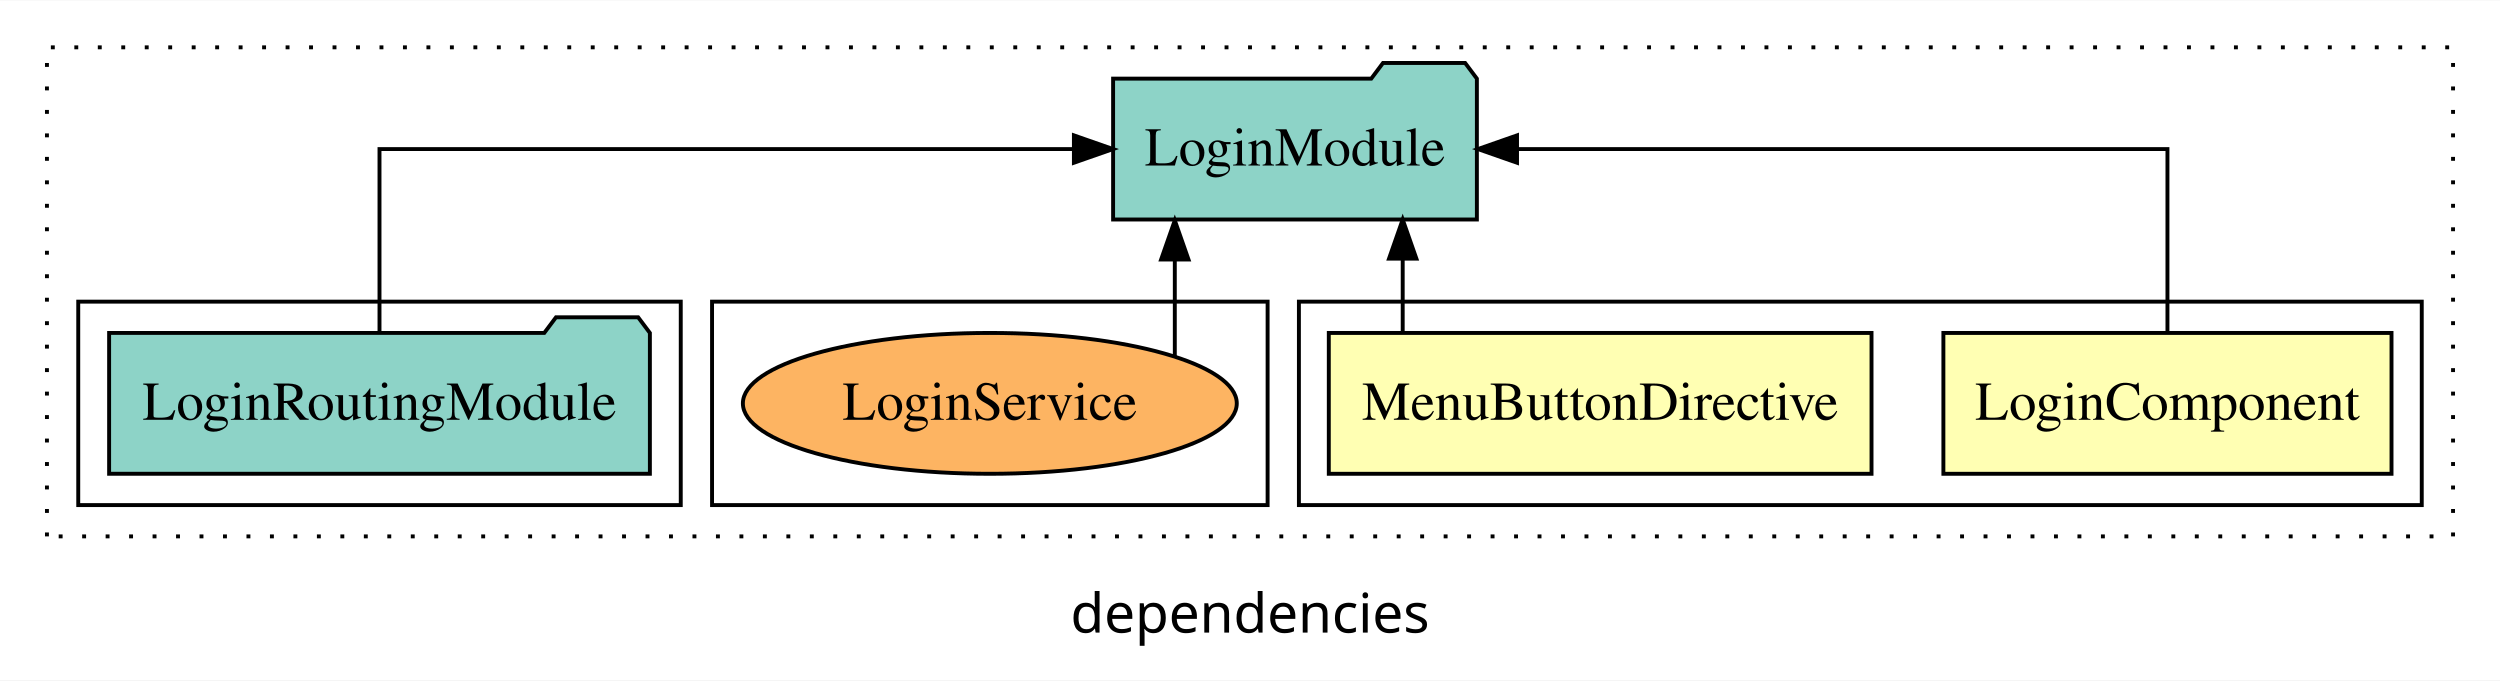
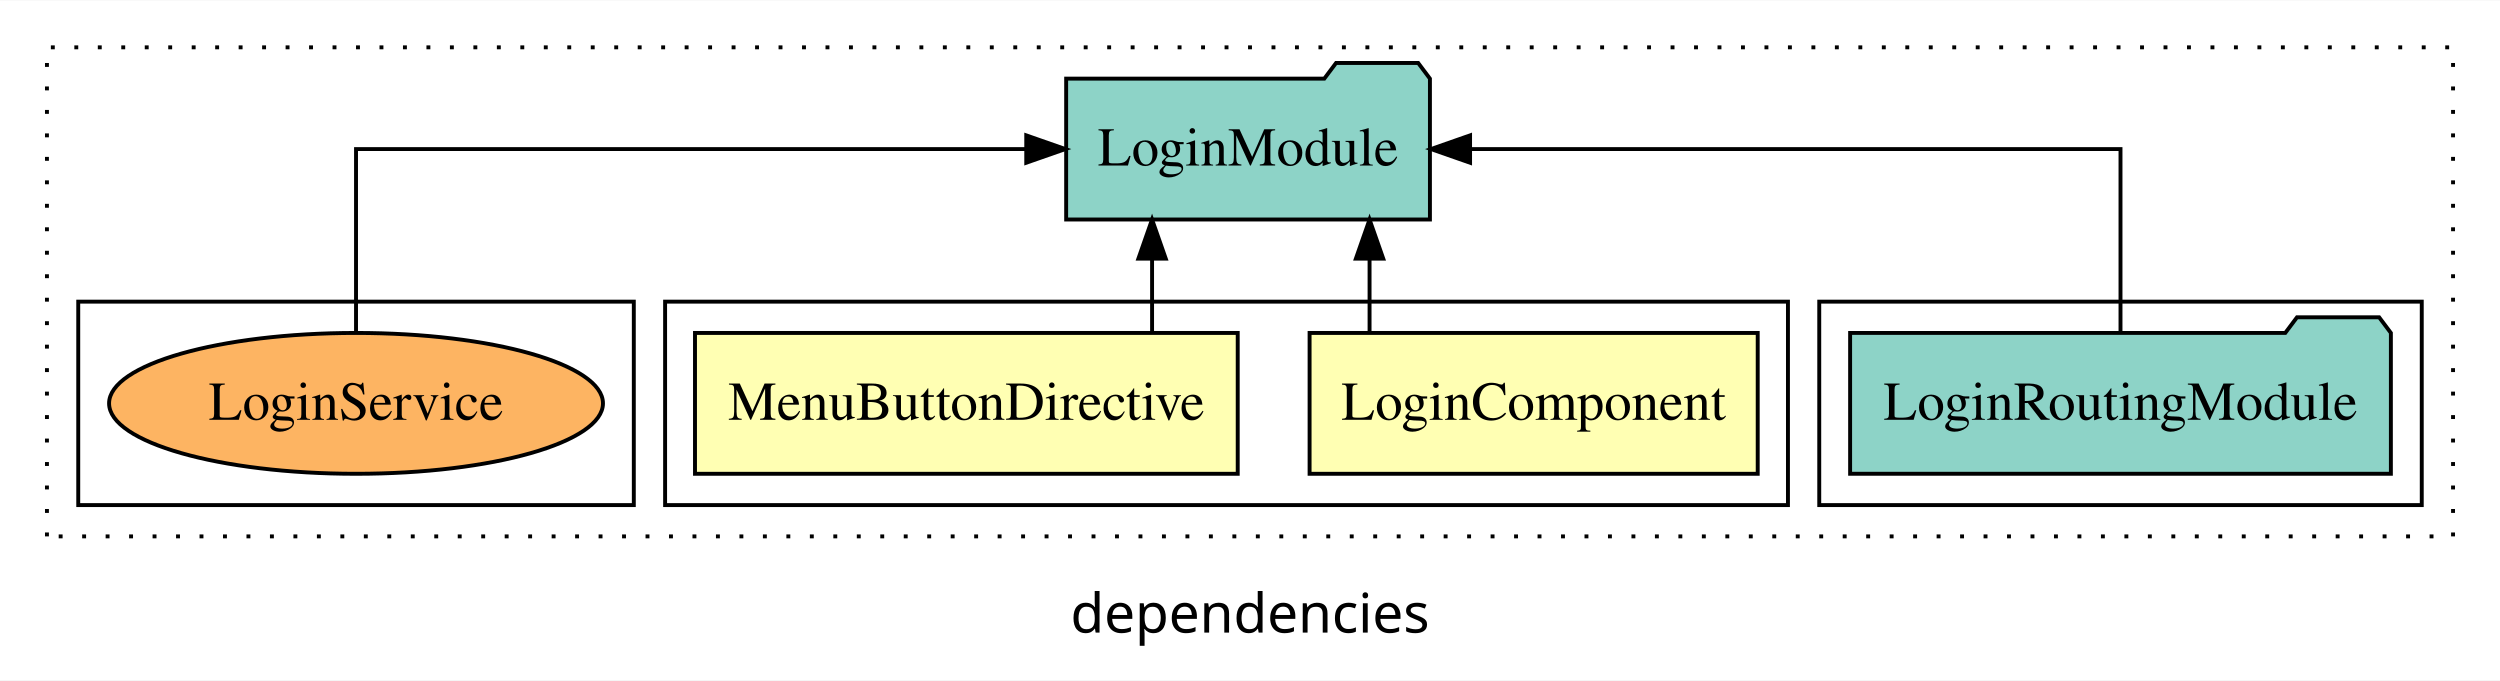
<svg xmlns="http://www.w3.org/2000/svg" width="639pt" height="174pt" viewBox="0.00 0.00 639.00 173.80">
  <g id="graph0" class="graph" transform="scale(1 1) rotate(0) translate(4 169.8)">
    <polygon fill="white" stroke="transparent" points="-4,4 -4,-169.8 635,-169.8 635,4 -4,4" />
    <text text-anchor="middle" x="315.5" y="-8.2" font-family="sans-serif" font-size="14.00">dependencies</text>
    <g id="clust1" class="cluster">
      <polygon fill="none" stroke="black" stroke-dasharray="1,5" points="8,-32.8 8,-157.8 623,-157.8 623,-32.8 8,-32.8" />
    </g>
+     <g id="clust5" class="cluster">
+       <polygon fill="none" stroke="black" points="461,-40.8 461,-92.8 615,-92.8 615,-40.8 461,-40.8" />
+     </g>
    <g id="clust2" class="cluster">
-       <polygon fill="none" stroke="black" points="328,-40.8 328,-92.8 615,-92.8 615,-40.8 328,-40.8" />
+       <polygon fill="none" stroke="black" points="166,-40.8 166,-92.8 453,-92.8 453,-40.8 166,-40.8" />
    </g>
    <g id="clust8" class="cluster">
-       <polygon fill="none" stroke="black" points="178,-40.8 178,-92.8 320,-92.8 320,-40.8 178,-40.8" />
-     </g>
-     <g id="clust5" class="cluster">
-       <polygon fill="none" stroke="black" points="16,-40.8 16,-92.8 170,-92.8 170,-40.8 16,-40.8" />
+       <polygon fill="none" stroke="black" points="16,-40.8 16,-92.8 158,-92.8 158,-40.8 16,-40.8" />
    </g>
    <g id="node1" class="node">
-       <polygon fill="#ffffb3" stroke="black" points="607.27,-84.8 492.73,-84.8 492.73,-48.8 607.27,-48.8 607.27,-84.8" />
-       <text text-anchor="middle" x="550" y="-62.6" font-family="Times,serif" font-size="14.00">LoginComponent</text>
+       <polygon fill="#ffffb3" stroke="black" points="445.27,-84.8 330.73,-84.8 330.73,-48.8 445.27,-48.8 445.27,-84.8" />
+       <text text-anchor="middle" x="388" y="-62.6" font-family="Times,serif" font-size="14.00">LoginComponent</text>
    </g>
    <g id="node3" class="node">
-       <polygon fill="#8dd3c7" stroke="black" points="373.49,-149.8 370.49,-153.8 349.49,-153.8 346.49,-149.8 280.51,-149.8 280.51,-113.8 373.49,-113.8 373.49,-149.8" />
-       <text text-anchor="middle" x="327" y="-127.6" font-family="Times,serif" font-size="14.00">LoginModule</text>
+       <polygon fill="#8dd3c7" stroke="black" points="361.49,-149.8 358.49,-153.8 337.49,-153.8 334.49,-149.8 268.51,-149.8 268.51,-113.8 361.49,-113.8 361.49,-149.8" />
+       <text text-anchor="middle" x="315" y="-127.6" font-family="Times,serif" font-size="14.00">LoginModule</text>
    </g>
    <g id="edge1" class="edge">
-       <path fill="none" stroke="black" d="M550,-84.91C550,-104.14 550,-131.8 550,-131.8 550,-131.8 383.75,-131.8 383.75,-131.8" />
-       <polygon fill="black" stroke="black" points="383.75,-128.3 373.75,-131.8 383.75,-135.3 383.75,-128.3" />
+       <path fill="none" stroke="black" d="M346.06,-84.91C346.06,-84.91 346.06,-103.79 346.06,-103.79" />
+       <polygon fill="black" stroke="black" points="342.56,-103.79 346.06,-113.79 349.56,-103.79 342.56,-103.79" />
    </g>
    <g id="node2" class="node">
-       <polygon fill="#ffffb3" stroke="black" points="474.36,-84.8 335.64,-84.8 335.64,-48.8 474.36,-48.8 474.36,-84.8" />
-       <text text-anchor="middle" x="405" y="-62.6" font-family="Times,serif" font-size="14.00">MenuButtonDirective</text>
+       <polygon fill="#ffffb3" stroke="black" points="312.36,-84.8 173.64,-84.8 173.64,-48.8 312.36,-48.8 312.36,-84.8" />
+       <text text-anchor="middle" x="243" y="-62.6" font-family="Times,serif" font-size="14.00">MenuButtonDirective</text>
    </g>
    <g id="edge2" class="edge">
-       <path fill="none" stroke="black" d="M354.53,-84.91C354.53,-84.91 354.53,-103.79 354.53,-103.79" />
-       <polygon fill="black" stroke="black" points="351.03,-103.79 354.53,-113.79 358.03,-103.79 351.03,-103.79" />
+       <path fill="none" stroke="black" d="M290.47,-84.91C290.47,-84.91 290.47,-103.79 290.47,-103.79" />
+       <polygon fill="black" stroke="black" points="286.97,-103.79 290.47,-113.79 293.97,-103.79 286.97,-103.79" />
    </g>
    <g id="node4" class="node">
-       <polygon fill="#8dd3c7" stroke="black" points="162.11,-84.8 159.11,-88.8 138.11,-88.8 135.11,-84.8 23.89,-84.8 23.89,-48.8 162.11,-48.8 162.11,-84.8" />
-       <text text-anchor="middle" x="93" y="-62.6" font-family="Times,serif" font-size="14.00">LoginRoutingModule</text>
+       <polygon fill="#8dd3c7" stroke="black" points="607.11,-84.8 604.11,-88.8 583.11,-88.8 580.11,-84.8 468.89,-84.8 468.89,-48.8 607.11,-48.8 607.11,-84.8" />
+       <text text-anchor="middle" x="538" y="-62.6" font-family="Times,serif" font-size="14.00">LoginRoutingModule</text>
    </g>
    <g id="edge3" class="edge">
-       <path fill="none" stroke="black" d="M93,-84.91C93,-104.14 93,-131.8 93,-131.8 93,-131.8 270.49,-131.8 270.49,-131.8" />
-       <polygon fill="black" stroke="black" points="270.49,-135.3 280.49,-131.8 270.49,-128.3 270.49,-135.3" />
+       <path fill="none" stroke="black" d="M538,-84.91C538,-104.14 538,-131.8 538,-131.8 538,-131.8 371.75,-131.8 371.75,-131.8" />
+       <polygon fill="black" stroke="black" points="371.75,-128.3 361.75,-131.8 371.75,-135.3 371.75,-128.3" />
    </g>
    <g id="node5" class="node">
-       <ellipse fill="#fdb462" stroke="black" cx="249" cy="-66.8" rx="63.12" ry="18" />
-       <text text-anchor="middle" x="249" y="-62.6" font-family="Times,serif" font-size="14.00">LoginService</text>
+       <ellipse fill="#fdb462" stroke="black" cx="87" cy="-66.8" rx="63.12" ry="18" />
+       <text text-anchor="middle" x="87" y="-62.6" font-family="Times,serif" font-size="14.00">LoginService</text>
    </g>
    <g id="edge4" class="edge">
-       <path fill="none" stroke="black" d="M296.28,-78.72C296.28,-78.72 296.28,-103.57 296.28,-103.57" />
-       <polygon fill="black" stroke="black" points="292.78,-103.57 296.28,-113.57 299.78,-103.57 292.78,-103.57" />
+       <path fill="none" stroke="black" d="M87,-84.91C87,-104.14 87,-131.8 87,-131.8 87,-131.8 258.31,-131.8 258.31,-131.8" />
+       <polygon fill="black" stroke="black" points="258.31,-135.3 268.31,-131.8 258.31,-128.3 258.31,-135.3" />
    </g>
  </g>
</svg>
